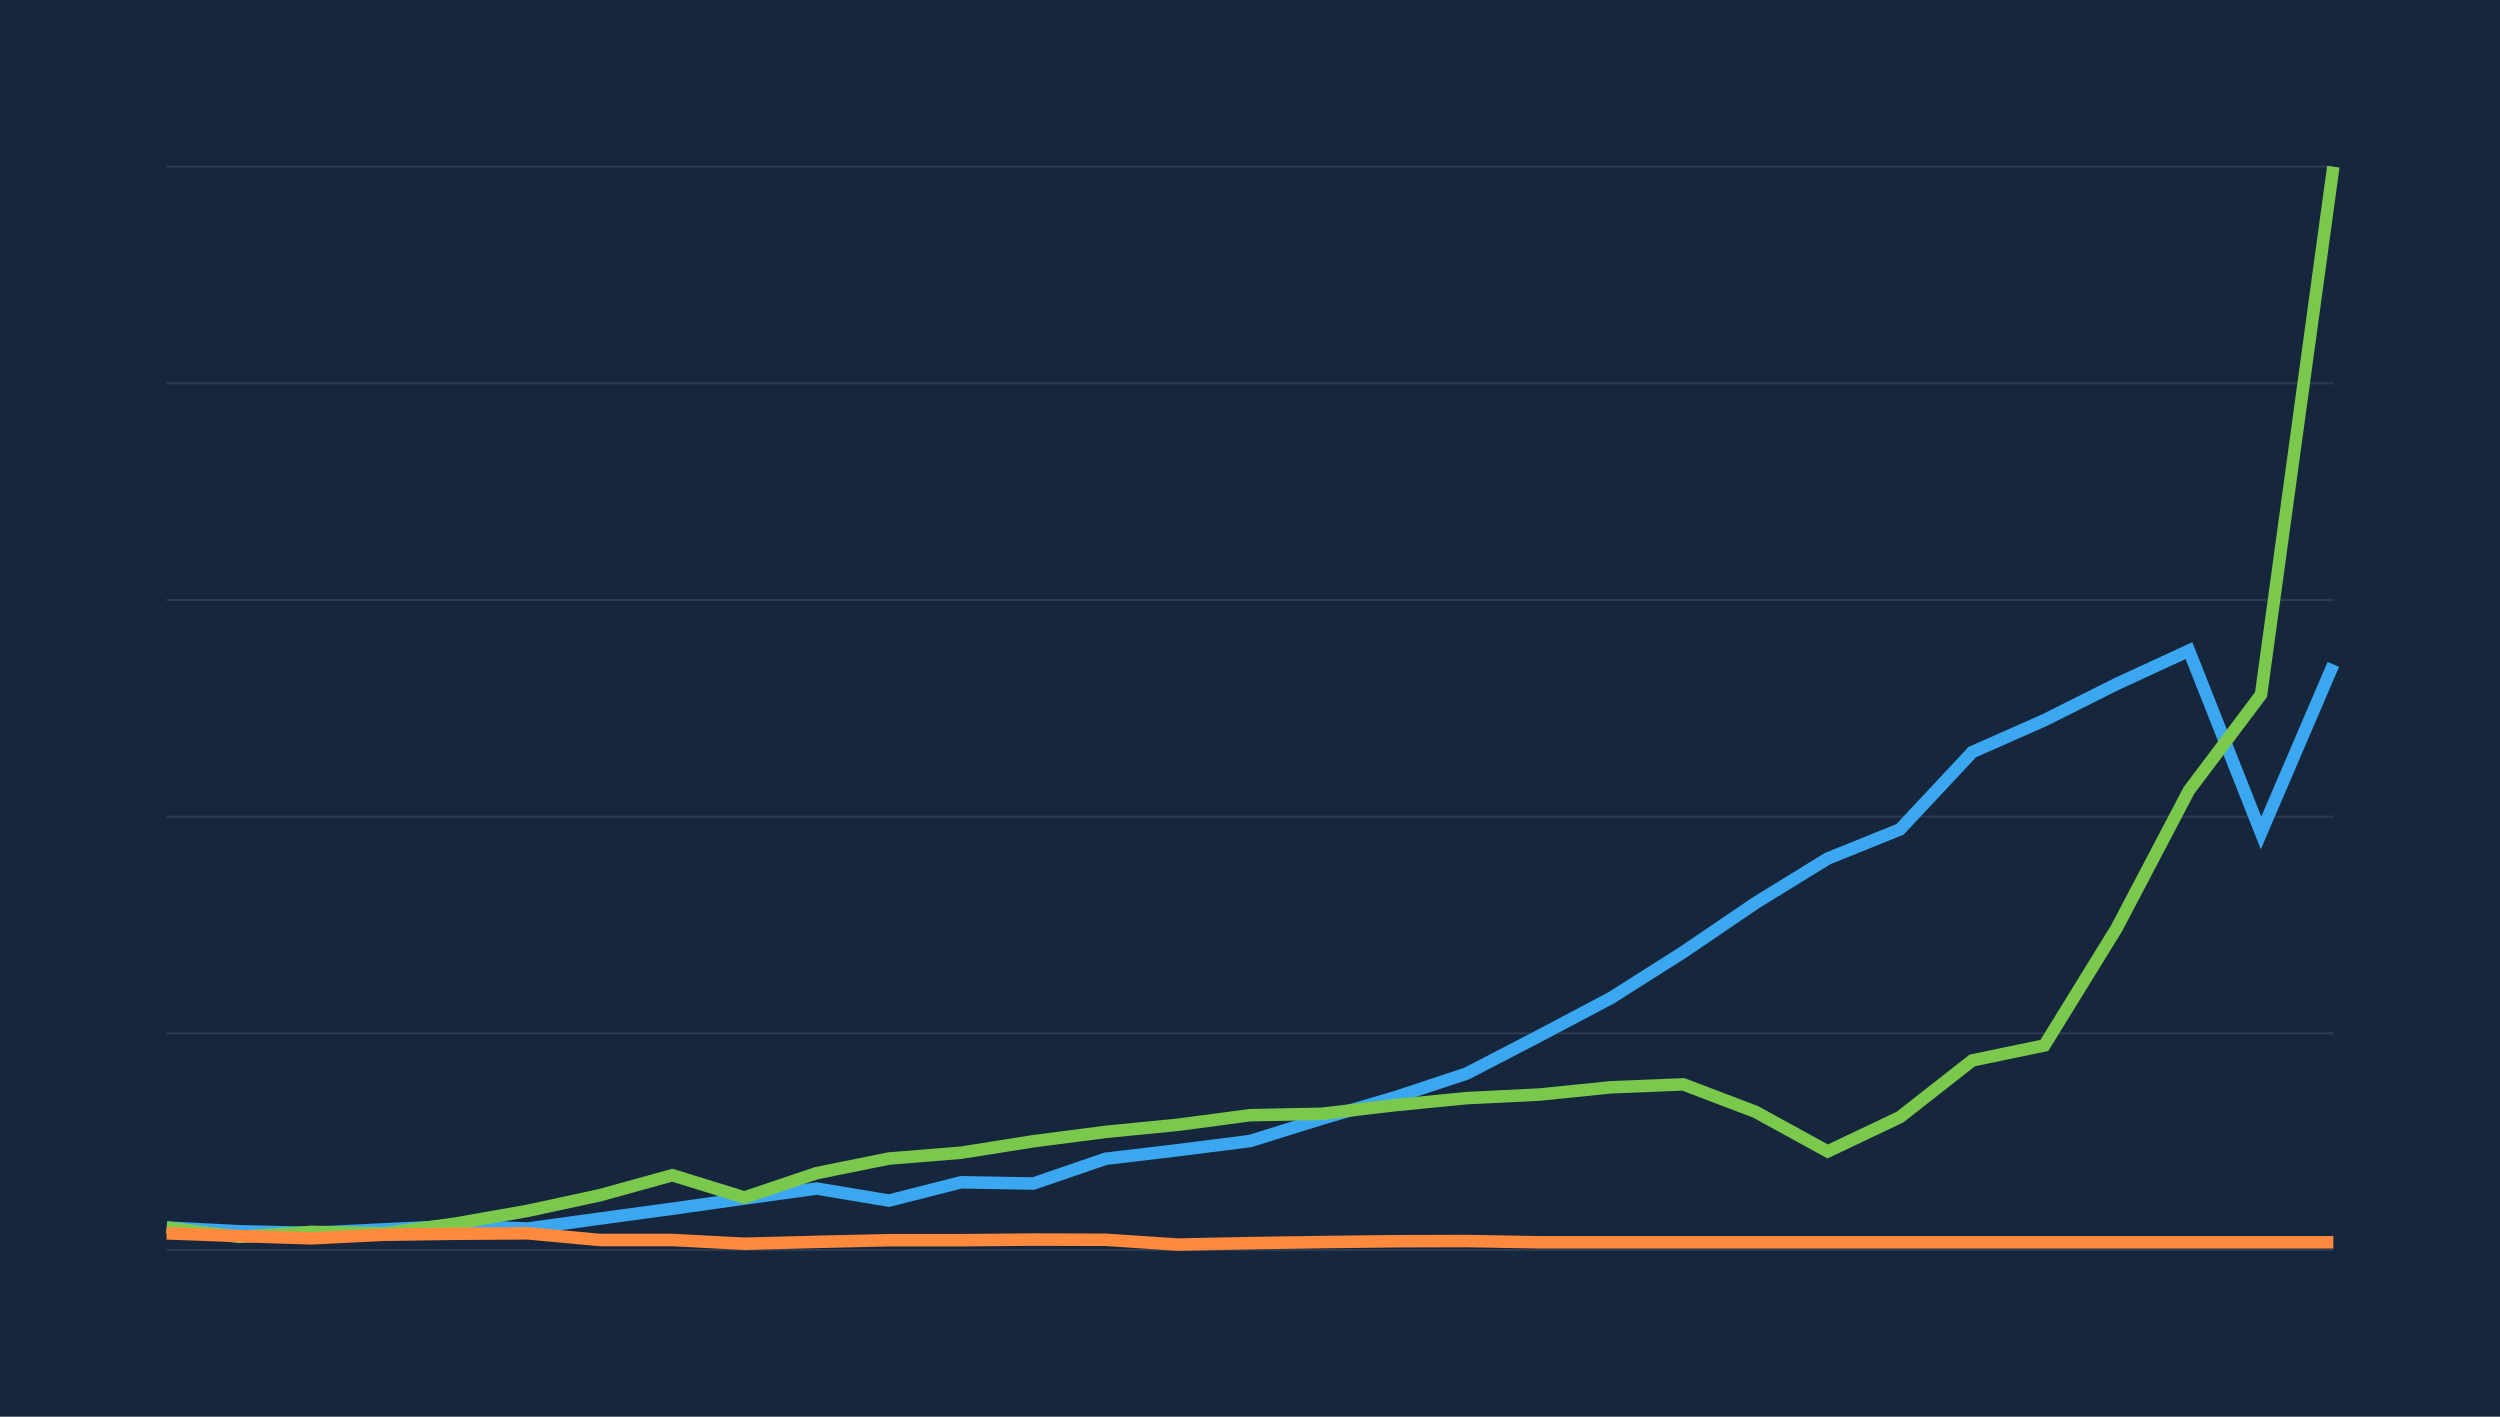
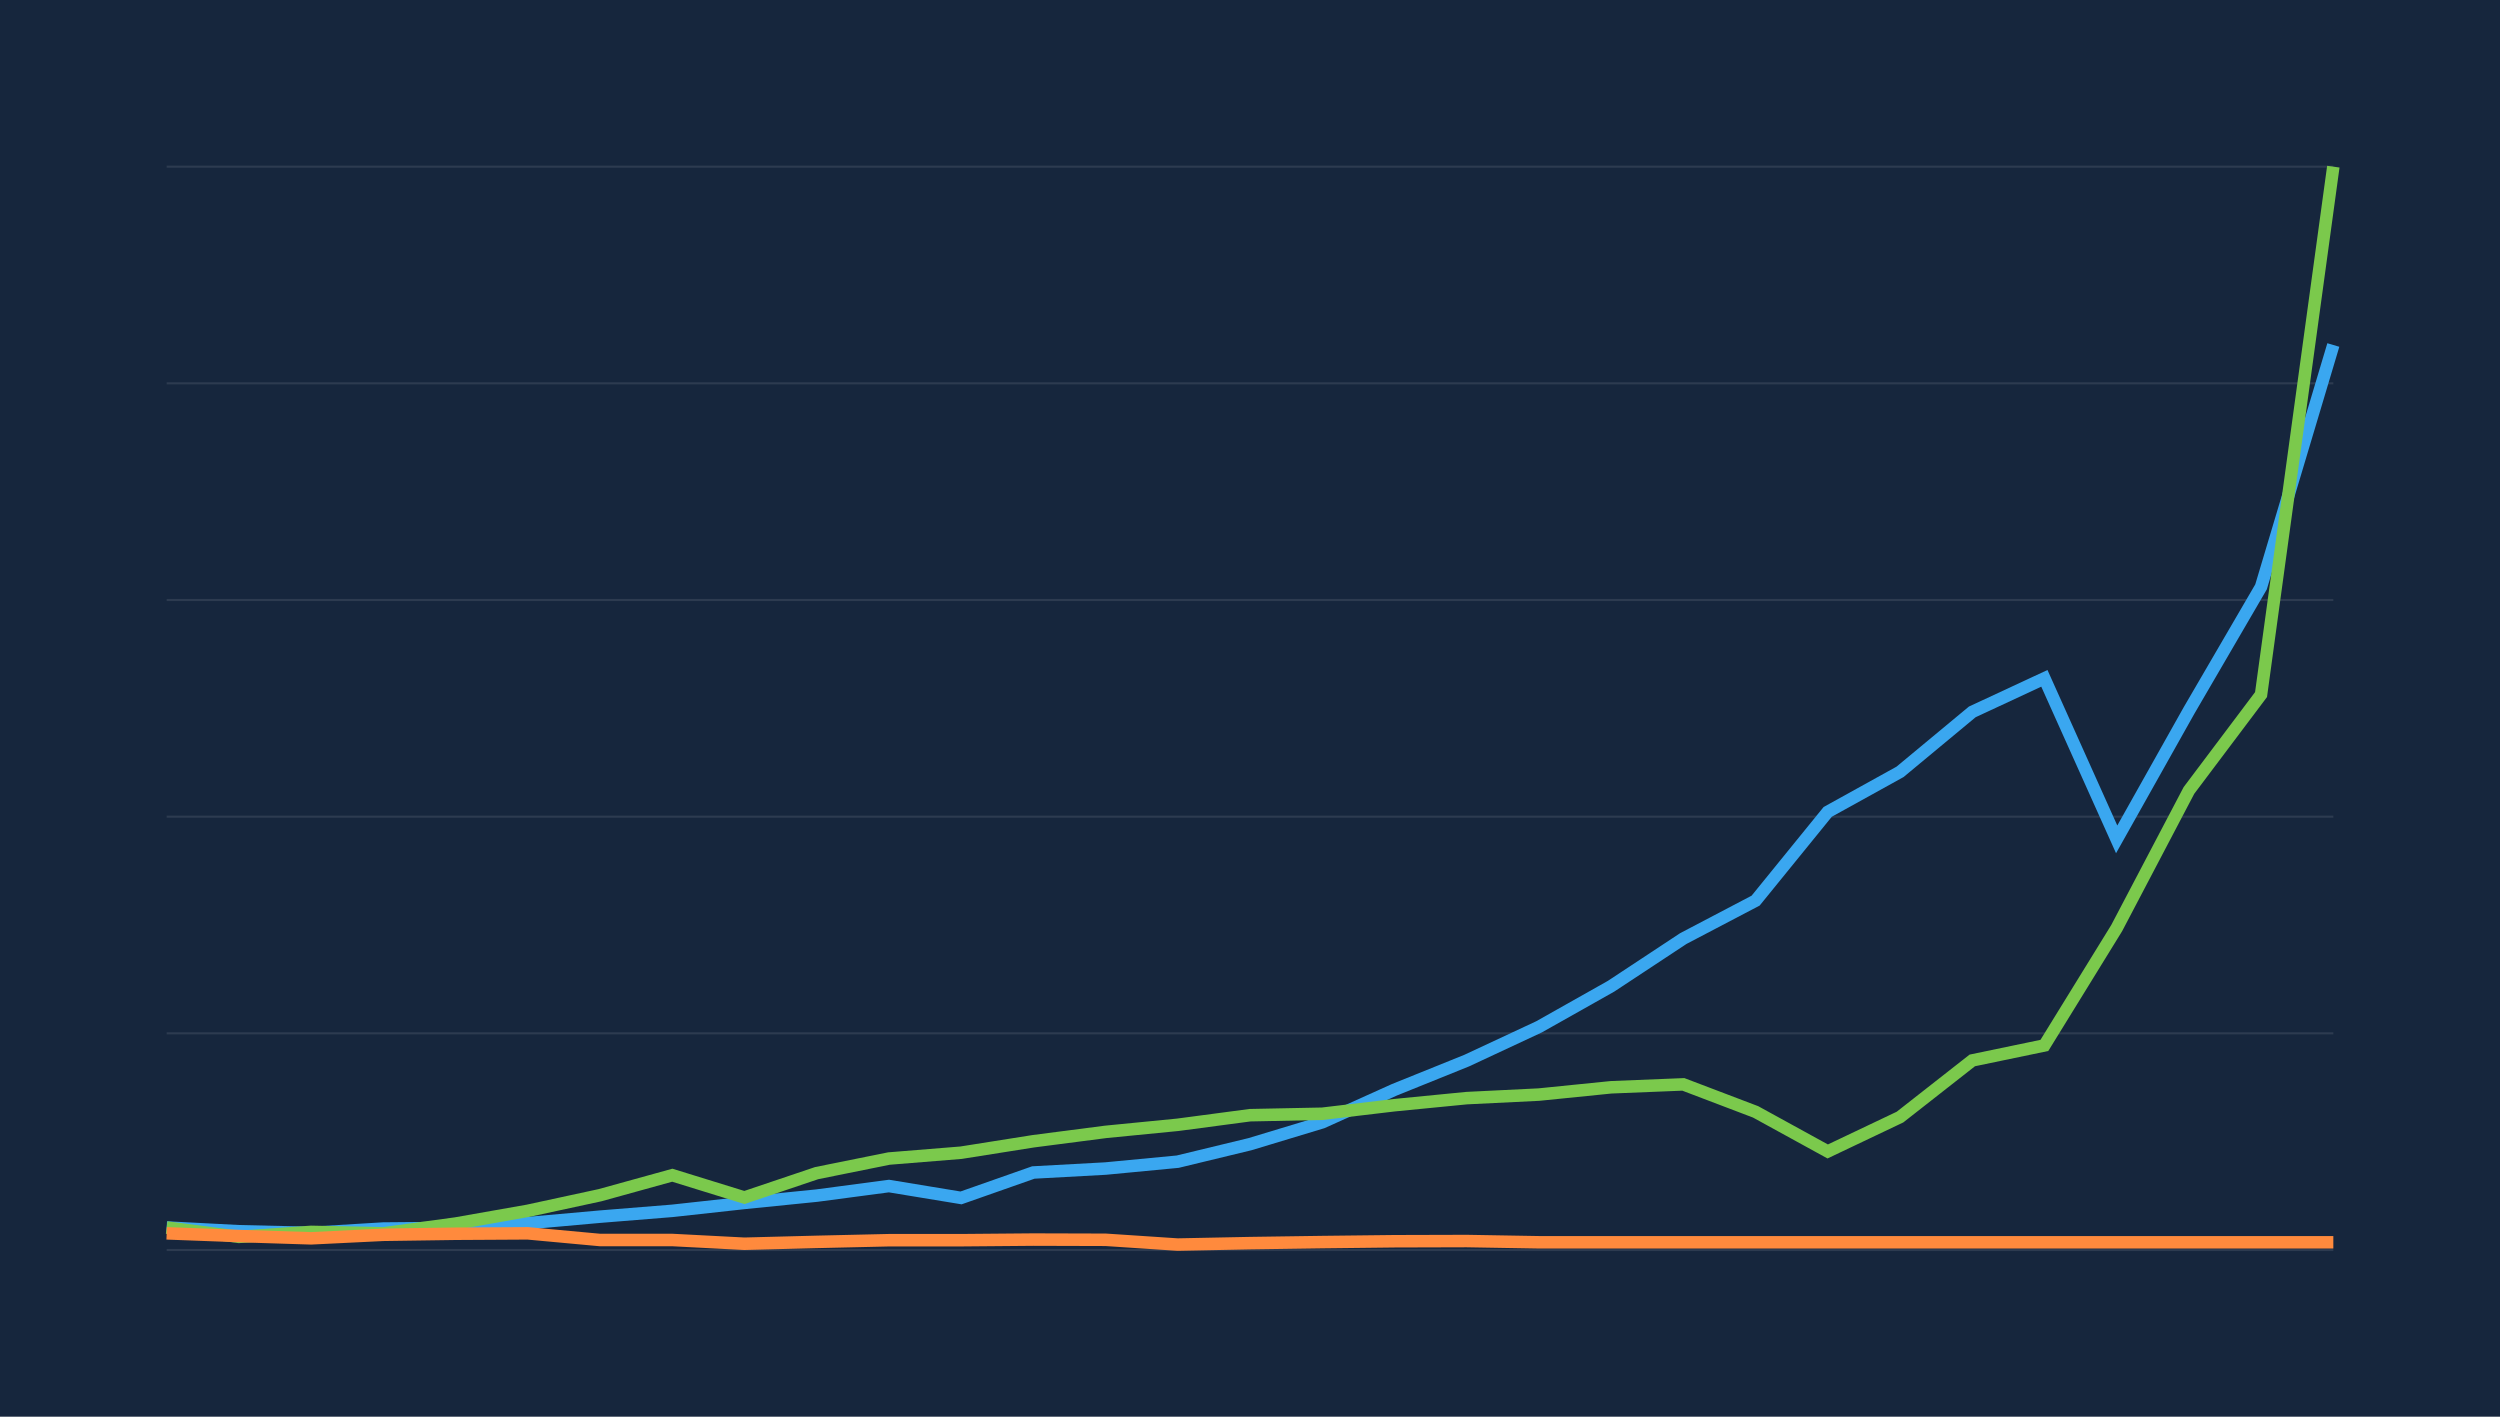
<svg xmlns="http://www.w3.org/2000/svg" width="1200" height="680">
  <rect width="100%" height="100%" fill="#16263d" />
  <line x1="80" y1="80.0" x2="1120" y2="80.0" stroke="#ffffff" opacity="0.1" />
  <line x1="80" y1="184.0" x2="1120" y2="184.0" stroke="#ffffff" opacity="0.1" />
  <line x1="80" y1="288.0" x2="1120" y2="288.0" stroke="#ffffff" opacity="0.1" />
  <line x1="80" y1="392.0" x2="1120" y2="392.0" stroke="#ffffff" opacity="0.1" />
  <line x1="80" y1="496.0" x2="1120" y2="496.0" stroke="#ffffff" opacity="0.1" />
  <line x1="80" y1="600.0" x2="1120" y2="600.0" stroke="#ffffff" opacity="0.1" />
-   <polyline points="80.0,589.2 114.7,591.0 149.3,591.8 184.0,590.1 218.7,588.4 253.3,589.7 288.0,584.9 322.7,580.2 357.3,575.3 392.0,570.5 426.7,576.3 461.3,567.5 496.0,568.1 530.7,556.2 565.3,552.1 600.0,547.7 634.7,536.9 669.3,526.8 704.0,515.3 738.7,497.3 773.3,479.0 808.0,457.0 842.7,433.4 877.3,412.1 912.0,398.1 946.7,361.0 981.3,345.7 1016.0,328.3 1050.7,312.3 1085.3,399.8 1120.0,318.9" fill="none" stroke="#3aa7f0" stroke-width="6" />
+   <polyline points="80.0,589.2 114.7,591.0 149.3,591.8 184.0,589.7 218.7,589.4 253.3,587.1 288.0,584.0 322.7,581.2 357.3,577.4 392.0,573.9 426.7,569.3 461.3,575.0 496.0,562.8 530.7,560.9 565.3,557.6 600.0,549.2 634.7,538.7 669.3,523.1 704.0,509.1 738.7,492.9 773.3,473.4 808.0,450.5 842.7,432.3 877.3,389.7 912.0,370.5 946.7,341.7 981.3,325.6 1016.0,402.9 1050.7,341.1 1085.3,281.7 1120.0,165.6" fill="none" stroke="#3aa7f0" stroke-width="6" />
  <polyline points="80.0,589.2 114.7,593.7 149.3,591.3 184.0,592.0 218.7,587.3 253.3,581.2 288.0,573.7 322.7,564.1 357.3,574.8 392.0,563.1 426.7,556.1 461.3,553.3 496.0,547.8 530.7,543.3 565.3,539.9 600.0,535.3 634.7,534.6 669.3,530.5 704.0,527.1 738.7,525.4 773.3,521.9 808.0,520.5 842.7,533.7 877.3,552.7 912.0,536.2 946.7,509.0 981.3,501.8 1016.0,445.5 1050.7,379.4 1085.3,333.4 1120.0,80.0" fill="none" stroke="#7bc94c" stroke-width="6" />
  <polyline points="80.0,592.0 114.7,593.3 149.3,594.4 184.0,592.7 218.7,592.2 253.3,592.0 288.0,595.2 322.7,595.2 357.3,597.0 392.0,596.1 426.7,595.3 461.3,595.3 496.0,595.0 530.7,595.1 565.3,597.4 600.0,596.7 634.7,596.2 669.3,595.8 704.0,595.7 738.7,596.3 773.3,596.3 808.0,596.3 842.7,596.3 877.3,596.3 912.0,596.3 946.7,596.3 981.3,596.3 1016.0,596.3 1050.7,596.3 1085.3,596.3 1120.0,596.3" fill="none" stroke="#ff8a3d" stroke-width="6" />
</svg>
